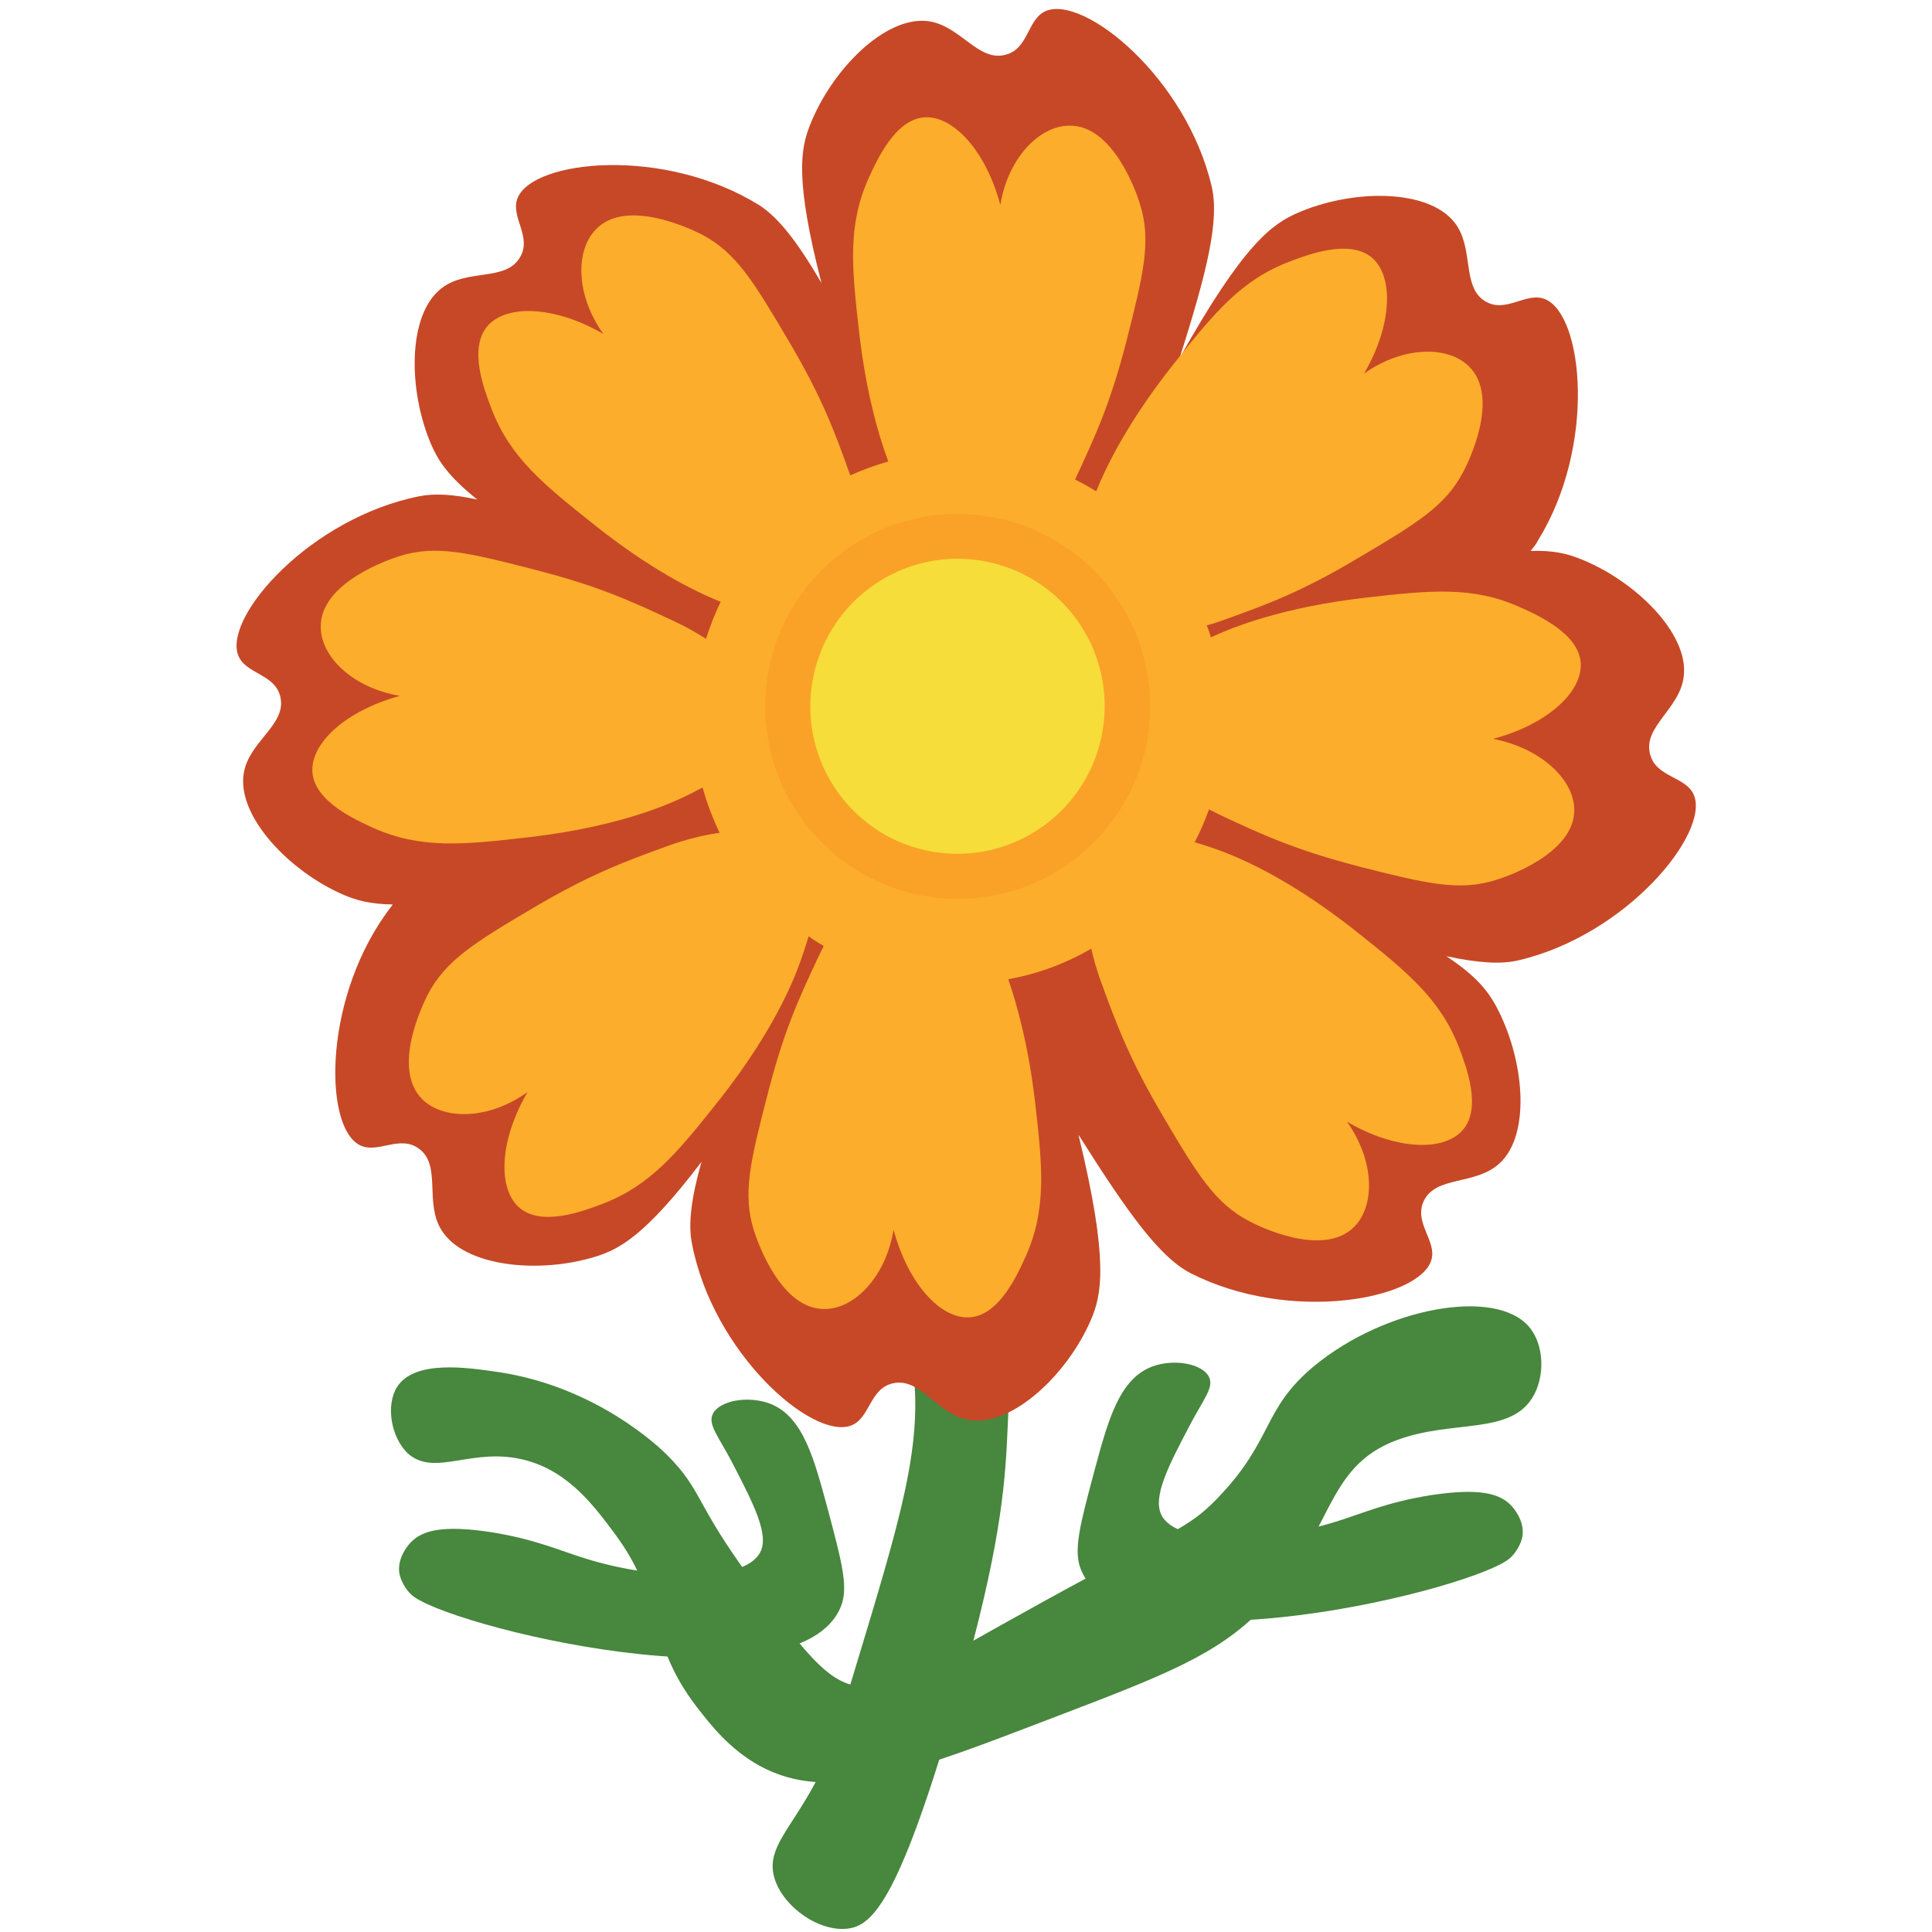
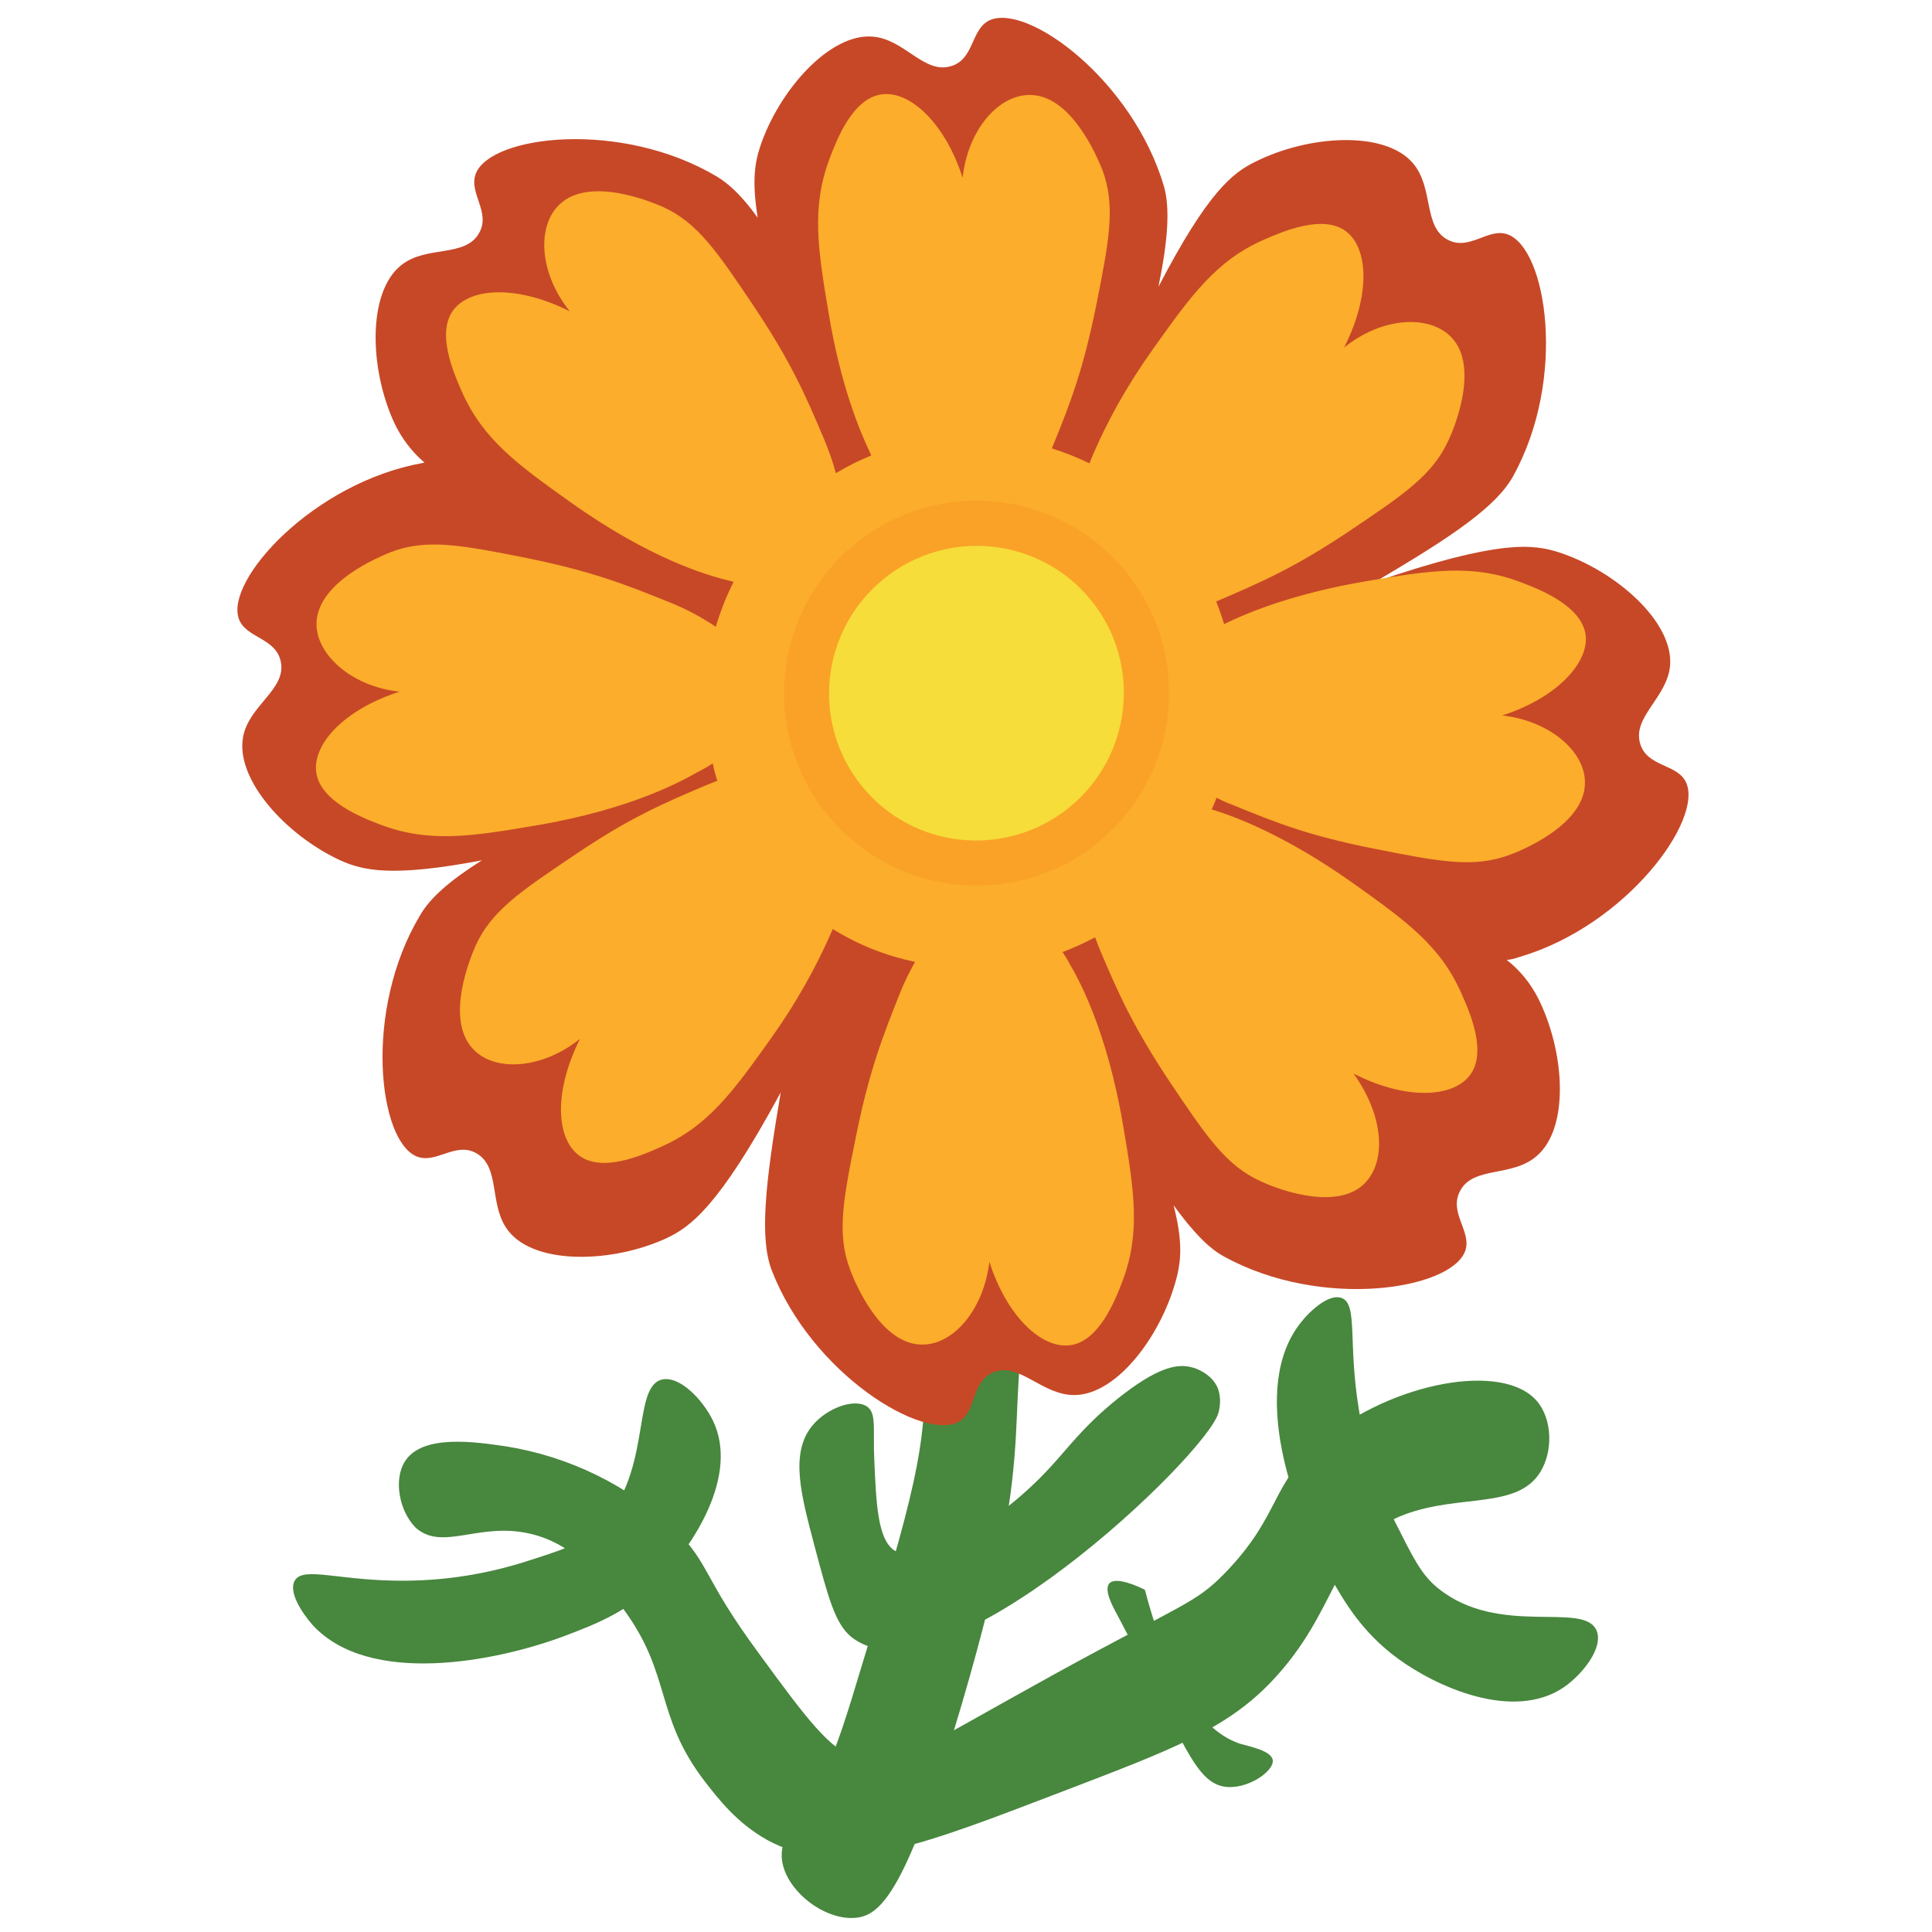
<svg xmlns="http://www.w3.org/2000/svg" version="1.1" id="Layer_1" x="0px" y="0px" viewBox="0 0 512 512" style="enable-background:new 0 0 512 512;" xml:space="preserve">
  <style type="text/css">
	.st0{fill:#48873E;}
	.st1{fill:#C74827;}
	.st2{fill:#FBAD2B;}
	.st3{fill:#FAA227;}
	.st4{fill:#F6DD39;}
</style>
-   <g id="tallo">
-     <path class="st0" d="M252.4,454.8c-14.4,49-21.3,55.5-27.7,56.3c-8,1-18-6.4-19.7-14.3c-1.5-7.1,4.2-11.8,10.7-23.7   c3.6-6.5,6.1-14.9,11.2-31.8c11.6-38.3,17.4-57.5,15.2-77.4c-2.3-21.1-9.9-28.3-4-38.5c7.2-12.4,27.8-18,34.4-11.6   c4.4,4.2,2.1,13,0.9,17.9C260.8,383.3,275.4,376.5,252.4,454.8z" />
-     <path class="st0" d="M105.2,367.6c4.6-7.3,18.6-5.2,26.8-4c26.4,3.9,43.3,20.5,44.7,21.9c9.6,9.6,7.2,12.5,22.4,33.1   c12.5,17.1,18.8,25.6,26.2,27.8c9.6,2.8,15.7-2.4,52-22.4c34.2-18.8,37.3-18.7,45.2-26.8c15.2-15.7,11.8-23.7,25.9-35.3   c18.6-15.3,47.8-20.8,56.8-10.3c4.1,4.8,4.3,13.3,0.9,18.8c-6.1,9.9-21.2,5.8-35.8,11.2c-19.6,7.2-16.8,25-35.8,44.7   c-11.9,12.3-26.1,17.7-54.6,28.6c-37.4,14.3-59.8,23.4-78.7,13c-7.9-4.4-12.8-10.7-16.6-15.6c-13.3-17.4-8.6-28.1-21.5-45.6   c-5.5-7.4-12.2-16.6-23.7-19.7c-14.1-3.8-24,4.6-31.3-1.8C103.6,380.9,102.2,372.4,105.2,367.6z" />
-     <path class="st0" d="M315,378.3c3.8-7.4,6.8-10.5,5.4-13.4c-1.8-3.6-9.5-4.9-15.2-2.7c-8.7,3.4-11.6,14.4-15.2,27.7   c-3.7,13.9-5.6,20.8-3.6,25.9c11.2,28.5,105.8,5.1,114-3.1c2.8-2.8,3.1-5.8,3.1-5.8c0.5-4.2-2.7-7.6-3.1-8c-3-3.1-8.3-4.6-21-2.7   c-12,1.9-18.3,4.9-25.5,7.1c-17.6,5.5-42,6.5-46.1-1.8C305.4,396.7,309.7,388.4,315,378.3z" />
-     <path class="st0" d="M194.3,388.1c-3.8-7.4-6.8-10.5-5.4-13.4c1.8-3.6,9.5-4.9,15.2-2.7c8.7,3.4,11.6,14.4,15.2,27.7   c3.7,13.9,5.6,20.8,3.6,25.9c-11.2,28.5-105.8,5.1-114-3.1c-2.8-2.8-3.1-5.8-3.1-5.8c-0.5-4.2,2.7-7.6,3.1-8c3-3.1,8.3-4.6,21-2.7   c12,1.9,18.3,4.9,25.5,7.1c17.6,5.5,42,6.5,46.1-1.8C203.9,406.6,199.5,398.2,194.3,388.1z" />
-   </g>
-   <path class="st1" d="M402.4,254.5c28.7-6.7,50.7-33.7,46.5-43.8c-2.1-5-10-4.6-11.6-10.8c-2-7.3,7.9-12,8.9-20.6  c1.5-11.4-13-25.6-27.7-31.3c-3.1-1.2-6.7-2.2-12.9-2c0.8-0.9,1.5-1.8,2-2.8c15.5-25.1,12-59.7,1.9-63.9c-5-2.1-10.3,3.8-15.8,0.6  c-6.5-3.8-2.9-14.1-8.2-20.9c-7.1-9.1-27.3-8.9-41.8-2.5c-6.5,2.9-14.1,8-31.1,38.4c7.4-23.2,10.6-36.7,8.5-45.5  c-6.7-28.7-33.7-50.7-43.9-46.5c-5,2.1-4.5,10-10.7,11.6c-7.3,2-12-7.8-20.6-8.9c-11.4-1.4-25.6,13-31.3,27.7  c-2.4,6.1-4,14.2,3.1,41.7c-6.3-10.8-11.4-17.4-16.6-20.7c-25.1-15.5-59.6-12-63.9-1.9c-2.1,5,3.9,10.3,0.6,15.8  c-3.8,6.5-14,2.9-20.8,8.2c-9.1,7-8.9,27.3-2.6,41.7c1.7,3.8,4.2,8,12.1,14.3c-6.3-1.4-11.3-1.7-15.3-0.9  c-28.9,5.7-51.9,31.8-48.1,42.1c1.9,5.1,9.8,4.9,11.2,11.1c1.7,7.4-8.3,11.7-9.7,20.2c-1.9,11.4,12.1,26.1,26.6,32.3  c3.1,1.3,6.6,2.4,12.9,2.5c-0.1,0.1-0.2,0.3-0.3,0.4c-18.1,23.3-18.2,58.1-8.6,63.3c4.8,2.6,10.6-2.8,15.8,1  c6.1,4.4,1.4,14.3,6,21.6c6.1,9.8,26.2,11.7,41.2,6.9c5.9-1.9,12.8-5.4,27.7-25c-2.7,9.6-3.6,16.5-2.5,21.8  c5.6,28.9,31.8,51.9,42.1,48.1c5.1-1.9,4.9-9.8,11.1-11.2c7.4-1.7,11.7,8.3,20.2,9.7c11.4,1.9,26.1-12.1,32.3-26.5  c2.8-6.5,4.9-15.4-3.3-49.1c13.3,21.1,21.6,32.5,29.7,36.7c26.3,13.4,60.5,7,63.8-3.4c1.6-5.1-4.7-9.9-2-15.7  c3.2-6.8,13.7-4.1,20.1-10c8.5-7.8,6.5-28-1-41.8c-2-3.6-4.8-7.6-13.1-13.1C391.7,255.2,397.7,255.6,402.4,254.5z M276.6,234.2  c-3.3,2.2-6.3,3.2-8.8,4c-0.4-1.3-0.8-2.5-1.2-3.6c-6.5,2.2-16.1,4.2-26,0.8c-8.8-3-11.3-8.1-16.7-7.8c-2.1,0.1-4,1-5.8,2.6  c-2.2-2.6-4.1-5.5-5.5-9c-3.5-8.6-1.4-13.8-5.1-17.7c-0.9-1-2.1-1.7-3.4-2.1c-0.2-4,0.3-8.2,1.8-12.5c1.6-4.7,3.8-7.6,5.4-10.1  c1.2,0.5,2.2,1.1,3.2,1.5c2.8-6.2,7.9-14.6,17.1-19.6c8.2-4.4,13.7-2.8,17.1-7c1.8-2.1,2.3-4.9,2-8.3c5-0.9,10.8-1.1,16.8,0.7  c8.2,2.5,11.1,6.9,15.8,7.2c-0.6,1.2-1,2.2-1.5,3.2c6.2,2.8,14.6,7.9,19.6,17.1c4,7.3,3.1,12.4,5.8,15.9c0.1,3.6-0.2,7.4-1.4,11.3  c-2.3,7.6-6.3,10.7-7.1,14.8c-2.5-0.9-4.7-1.7-6.7-2.4C289.7,219.6,285.4,228.5,276.6,234.2z" />
-   <path class="st2" d="M417.2,214.4c0.3,11.9-18.6,18.2-20.8,18.8c-9.7,3.1-18.6,0.9-36-3.5c-16.5-4.3-25.1-8.1-37-13.7  c-1-0.5-2-1-3-1.5c-1.1,3-2.3,5.9-3.8,8.7c1.1,0.3,2.3,0.7,3.5,1.1c4,1.3,18.6,6.1,39.4,22.6c13.6,10.8,22.3,18,27.2,30.8  c1.9,5,6,15.9,1,21.7c-4.9,5.8-17.6,5.5-30.7-2.1c7.2,10.2,7.5,22,2,27.7c-8.3,8.6-26-0.3-28-1.4c-9-4.7-13.8-12.5-22.9-28  c-8.6-14.6-12-23.5-16.5-35.9c-1-2.8-1.8-5.6-2.4-8.3c-6.7,3.9-14.1,6.7-22,8.1c2.5,7.3,5.4,18,7.1,32.5c2,17.3,3.1,28.5-2.5,41  c-2.2,4.9-7,15.5-14.7,16.1c-7.6,0.6-16.3-8.5-20.3-23.2c-2,12.3-10.2,20.9-18.1,21c-12,0.3-18.2-18.6-18.9-20.8  c-3.1-9.7-0.9-18.6,3.6-36c4.2-16.5,8.1-25.1,13.7-37c0.4-0.8,0.8-1.6,1.2-2.4c-1.4-0.8-2.7-1.6-4-2.6c-0.4,1.4-0.9,2.9-1.4,4.4  c-1.3,3.9-6.1,18.6-22.6,39.4c-10.8,13.6-17.9,22.3-30.8,27.2c-5,1.9-15.9,6-21.8,1c-5.8-4.9-5.5-17.6,2.1-30.7  c-10.1,7.3-22,7.5-27.7,2.1c-8.7-8.3,0.3-26,1.3-28c4.7-9,12.5-13.8,27.9-22.9c14.6-8.6,23.4-12,35.9-16.5c4.7-1.7,9.3-2.8,13.5-3.4  c-1.8-3.8-3.4-7.9-4.5-12c-0.8,0.4-1.6,0.8-2.5,1.3c-3.7,1.9-17.5,8.9-43.8,11.9c-17.3,2-28.4,3.1-41-2.5c-4.8-2.2-15.5-7-16.1-14.7  c-0.6-7.6,8.6-16.3,23.2-20.3c-12.3-2-20.9-10.2-21-18.1c-0.3-12,18.6-18.2,20.8-18.9c9.7-3.1,18.6-0.9,36,3.6  c16.4,4.2,25.1,8.1,37,13.7c3,1.4,5.8,3,8.3,4.6c1.1-3.4,2.3-6.6,3.9-9.8c-6.9-2.8-18.7-8.6-33.6-20.5  c-13.6-10.8-22.3-17.9-27.2-30.8c-1.9-5-6.1-15.9-1-21.8c4.9-5.7,17.6-5.5,30.7,2.1c-7.3-10.2-7.5-22-2-27.7c8.2-8.6,26,0.3,28,1.3  c9.1,4.7,13.8,12.5,22.9,27.9c8.7,14.7,12.1,23.5,16.5,35.9c0,0,0,0.1,0,0.1c3.3-1.5,6.6-2.7,10.1-3.7c-2.7-7.3-5.9-18.5-7.7-34.1  c-2-17.3-3.1-28.5,2.5-41c2.2-4.8,7-15.5,14.7-16.1c7.5-0.6,16.3,8.6,20.2,23.2c2-12.3,10.2-20.9,18.2-21  c11.9-0.3,18.2,18.6,18.8,20.8c3.1,9.7,0.9,18.6-3.5,36c-4.2,16.4-8.1,25-13.7,37c1.9,0.9,3.8,2,5.6,3.1c2.8-6.9,8.6-18.7,20.5-33.7  c10.8-13.6,17.9-22.3,30.8-27.2c5-1.9,15.9-6,21.8-1c5.7,4.9,5.5,17.6-2.1,30.7c10.1-7.2,22-7.5,27.7-2c8.6,8.3-0.3,26-1.4,28  c-4.7,9.1-12.5,13.8-27.9,22.9c-14.6,8.7-23.5,12.1-35.9,16.5c-1.4,0.5-2.8,1-4.2,1.3c0.4,1,0.8,2.1,1.1,3.2c6-2.8,19.2-8,40.9-10.5  c17.3-2,28.5-3.1,41,2.5c4.9,2.2,15.5,7,16.1,14.7c0.6,7.5-8.5,16.3-23.2,20.2C408.4,198.3,417,206.5,417.2,214.4z" />
-   <circle class="st3" cx="253.8" cy="187.2" r="51" />
-   <ellipse transform="matrix(0.1602 -0.9871 0.9871 0.1602 28.3012 407.7041)" class="st4" cx="253.8" cy="187.2" rx="39.1" ry="39" />
+   <path class="st0" d="M254.8,451.9c-14.4,49-21.3,55.5-27.7,56.3c-8,1-18-6.4-19.7-14.3c-1.5-7.1,4.2-11.8,10.7-23.7  c3.6-6.5,6.1-14.9,11.2-31.8c11.6-38.3,17.4-57.5,15.2-77.4c-2.3-21.1-9.9-28.3-4-38.5c7.2-12.4,27.8-18,34.4-11.6  c4.4,4.2,2.1,13,0.9,17.9C263.3,380.4,277.8,373.6,254.8,451.9z" />
+   <path class="st0" d="M107.3,387.3c4.6-7.3,18.6-5.2,26.8-4c16.8,2.7,32.3,10.3,44.7,21.9c9.6,9.6,7.2,12.5,22.4,33.1  c12.5,17.1,18.8,25.6,26.2,27.8c9.6,2.8,15.7-2.4,52-22.4c34.2-18.8,37.3-18.7,45.2-26.8c15.2-15.7,11.8-23.7,25.9-35.3  c18.6-15.3,47.8-20.8,56.8-10.3c4.1,4.8,4.3,13.3,0.9,18.8c-6.1,9.9-21.2,5.8-35.8,11.2c-19.6,7.2-16.8,25-35.8,44.7  c-11.9,12.3-26.1,17.7-54.6,28.6c-37.4,14.3-59.8,23.4-78.7,13c-7.9-4.4-12.8-10.7-16.6-15.6c-13.3-17.4-8.6-28.1-21.5-45.6  c-5.5-7.4-12.2-16.6-23.7-19.7c-14.1-3.8-24,4.6-31.3-1.8C105.7,400.4,104.3,392,107.3,387.3z" />
+   <path class="st0" d="M360.1,373.4c-2.9-17.6-0.2-27.7-4.5-29.4c-3.2-1.3-8.2,3.1-10.8,6.4c-13.9,17.3-2.3,49.7,7.4,66.9  c4.1,7.3,8.8,15.3,18.2,22.2c10.2,7.5,30.6,16.8,44.1,7.6c5-3.5,10.5-10.5,8.6-15c-3.4-7.9-25.8,1.9-42-11.2  c-4.5-3.6-6.7-8.3-11.3-17.4C365,394.1,361.7,383.9,360.1,373.4z" />
+   <path class="st0" d="M107.8,418.9c-17.8,0.2-27.4-4-29.7,0c-1.7,3,1.9,8.5,4.7,11.7c15,16.4,48.8,9.8,67.2,2.8  c7.9-3,16.5-6.3,24.7-14.6c8.9-9,21.3-27.8,14.2-42.4c-2.7-5.5-8.8-11.9-13.5-10.8c-8.3,2.1-2.1,25.8-17.4,39.8  c-4.3,3.9-9.2,5.4-18.9,8.5C129,417.1,118.4,418.8,107.8,418.9z" />
+   <path class="st0" d="M303.4,421.3c-1.6-0.8-7.6-3.6-9.4-1.7c-1.5,1.7,0.8,6,1.9,8c18,33.8,20.6,45.7,29.8,46  c5.8,0.1,11.9-4.4,11.6-7.1c-0.3-2.5-5.9-3.6-8.7-4.4C320.9,459.5,311.2,450.8,303.4,421.3z" />
+   <path class="st0" d="M231.7,387c-0.4-8.3,0.7-12.5-2-14.3c-3.4-2.2-10.7,0.5-14.5,5.2c-5.9,7.3-2.9,18.3,0.6,31.6  c3.7,13.9,5.5,20.8,9.8,24.3c23.9,19.1,94.3-48.2,97.3-59.4c0.6-2.2,0.6-4.5-0.2-6.6c-1.7-3.9-6.1-5.3-6.7-5.4  c-4.1-1.2-9.5,0.1-19.6,8.1c-9.5,7.6-13.4,13.4-18.6,18.9c-12.5,13.5-33.2,26.5-40.9,21.4C232.6,407.8,232.2,398.4,231.7,387z" />
+   <path class="st1" d="M324.4,333c25.8,14.2,60.2,8.8,63.9-1.5c1.8-5.1-4.4-10.1-1.4-15.8c3.4-6.8,13.9-3.6,20.4-9.4  c8.7-7.5,7.4-27.7,0.3-41.8c-2-3.9-4.8-7.4-8.3-10.1c1.1-0.1,2.3-0.4,3.4-0.8c28.3-8.3,48.8-36.4,44.1-46.3  c-2.3-4.9-10.2-4-12.1-10.1c-2.3-7.2,7.3-12.4,7.9-21c0.8-11.5-14.4-24.9-29.4-29.8c-6.8-2.2-15.8-3.5-48.8,7.8  c21-12.3,32.4-20.2,36.7-28.2c14.2-25.8,8.8-60.2-1.6-63.9c-5.1-1.8-10,4.4-15.7,1.5c-6.8-3.4-3.7-13.8-9.4-20.4  c-7.5-8.7-27.7-7.4-41.8-0.3c-5.9,2.9-12.5,7.9-25.6,33.1c2.5-12.2,3.1-20.6,1.5-26.5c-8.3-28.3-36.3-48.8-46.3-44.1  c-4.9,2.3-4,10.3-10.1,12.1c-7.2,2.3-12.4-7.2-20.9-7.8c-11.4-0.9-24.9,14.4-29.8,29.3c-1.3,4-2.2,8.8-0.6,18.7  c-3.8-5.3-7.3-8.8-10.8-10.9c-25.3-15.1-59.9-11-63.9-0.8c-2,5.1,4,10.2,0.9,15.7c-3.7,6.7-14,3.2-20.7,8.6  c-9,7.2-8.4,27.5-1.8,41.8c1.9,4,4.6,7.6,8,10.5c-0.1,0-0.4,0.1-0.5,0.1c-29,5.2-52.4,31.1-48.7,41.3c1.8,5.1,9.8,5,11.1,11.3  c1.6,7.4-8.5,11.6-10,20.1c-2,11.4,11.7,26.2,26,32.7c5.7,2.5,13.1,4.5,37.3-0.1c-8.4,5.3-13.7,9.9-16.4,14.6  c-15.1,25.3-11,59.9-0.8,63.9c5.1,2,10.2-4,15.7-0.9c6.6,3.7,3.2,14,8.6,20.7c7.2,9,27.5,8.4,41.7,1.9c6.4-3,13.9-8.2,30.4-38.7  c-4.2,24.6-5.6,38.6-2.4,47.1c10.6,27.5,40.3,45.6,49.7,40.1c4.6-2.7,3.1-10.5,9-13c6.9-2.9,12.9,6.1,21.6,6  c11.5-0.1,23.5-16.5,27.2-31.8c0.9-4,1.5-8.9-1-18.5C316.1,326.4,320.3,330.8,324.4,333z M244.4,233.9c-3.2-0.5-6.3-1.5-9.2-2.9  c0.6-1.2,1.1-2.4,1.5-3.5c-6.3-2.7-14.8-7.6-19.9-16.8c-4.5-8.1-3-13.6-7.2-17c-1.7-1.3-3.9-2-6.1-1.9c0.1-3.5,0.7-7,1.9-10.4  c3.1-8.7,8.2-11.2,8-16.6c0-1.4-0.4-2.7-1.1-3.8c2.7-3.3,6-6.1,9.7-8.1c3.4-1.8,7-3.1,10.8-3.9c0.6,1.2,0.9,2.3,1.4,3.3  c6.2-2.7,15.6-5.6,25.8-3.1c9,2.2,12.1,7.1,17.4,6.2c2.7-0.4,5-2.1,7-4.8c4.9,2.9,9,6.9,12,11.7c4.4,7.3,3.6,12.5,6.9,15.9  c-1.3,0.5-2.2,1-3.3,1.4c2.7,6.2,5.6,15.6,3.1,25.8c-1.9,8.1-6,11.3-6.3,15.7c-2.4,2.9-5.3,5.5-8.6,7.5c-6.8,4.1-11.8,3.8-15.2,6.3  c-1.3-2.3-2.4-4.4-3.4-6.3C264,231.9,254.8,235.6,244.4,233.9L244.4,233.9z" />
+   <path class="st2" d="M362.2,313c-7.7,9-26,1.1-28,0.1c-9.3-4.2-14.4-11.8-24.4-26.7c-9.4-14.2-13.3-22.8-18.4-34.9l-1.2-3.1  c-2.8,1.5-5.7,2.8-8.6,3.9c0.6,1,1.3,2,1.9,3.2c2.1,3.6,9.8,17,14.2,43.1c2.9,17.1,4.6,28.3-0.3,41.1c-1.9,5-6.2,15.8-13.8,16.8  s-16.8-7.7-21.4-22.1c-1.5,12.4-9.1,21.4-17,21.9c-11.9,0.9-19.1-17.6-19.9-19.8c-3.6-9.5-1.9-18.5,1.7-36.1  c3.4-16.6,6.8-25.5,11.7-37.7c1.1-2.7,2.4-5.3,3.8-7.8c-7.7-1.6-15.1-4.5-21.8-8.7c-4.4,10.2-9.9,19.9-16.4,29  c-10.1,14.2-16.7,23.3-29.3,28.8c-4.9,2.2-15.6,6.9-21.7,2.1s-6.4-17.2,0.4-30.8c-9.7,7.8-21.6,8.7-27.5,3.5  c-9.1-7.8-1.1-26-0.2-28.1c4.2-9.3,11.8-14.4,26.7-24.4c14.1-9.5,22.8-13.3,34.9-18.4l2.5-1c-0.5-1.5-0.9-3-1.2-4.6  c-1.2,0.8-2.6,1.6-4,2.3c-3.6,2-17,9.8-43.1,14.2c-17.1,2.9-28.2,4.6-41.1-0.3c-5-1.9-15.8-6.2-16.9-13.8c-1-7.7,7.7-16.8,22.1-21.4  c-12.3-1.3-21.3-9.2-22-17c-0.9-12,17.6-19.1,19.7-20c9.5-3.6,18.5-1.9,36.1,1.6c16.6,3.4,25.4,6.7,37.7,11.7  c4.3,1.7,8.4,3.9,12.3,6.5c1.2-4.1,2.8-8.1,4.7-11.9c-0.9-0.2-1.7-0.5-2.7-0.7c-4-1.1-19-5.1-40.5-20.4  C137,123,128,116.4,122.4,103.8c-2.1-4.8-6.9-15.6-2.2-21.7s17.3-6.4,30.8,0.4c-7.8-9.7-8.7-21.5-3.5-27.5c7.8-9.1,26-1.1,28.1-0.2  C184.9,59,190,66.6,200,81.5c9.4,14.1,13.3,22.8,18.4,34.9c1.2,2.9,2.3,5.9,3.1,9c3-1.8,6.2-3.4,9.4-4.7  c-3.2-6.7-8.2-18.9-11.3-37.7c-2.9-17.1-4.6-28.2,0.3-41.1c1.9-5,6.1-15.9,13.8-16.9c7.5-1,16.8,7.7,21.4,22.1  c1.4-12.5,9.1-21.4,17-21.9c11.9-0.9,19.1,17.6,20,19.7c3.6,9.6,1.9,18.5-1.6,36.1c-3.4,16.7-6.7,25.6-11.7,37.7l-0.1,0.1  c3.4,1.1,6.8,2.4,10,4c4.4-10.8,10.2-21,17-30.5C315.8,78.1,322.4,69,335,63.5c4.8-2.1,15.6-6.8,21.7-2.2s6.4,17.3-0.5,30.8  c9.7-7.8,21.5-8.7,27.6-3.5c9.1,7.7,1.1,26,0.1,28c-4.2,9.3-11.8,14.4-26.7,24.4c-14.1,9.4-22.7,13.2-34.9,18.4c0.8,2,1.5,4,2.1,6  c6.7-3.3,18.9-8.2,37.8-11.4c17.1-2.9,28.2-4.6,41.1,0.4c5,1.9,15.8,6.2,16.9,13.8c1,7.4-7.7,16.8-22.1,21.4  c12.3,1.4,21.4,9.1,21.9,17c0.9,11.9-17.6,19.1-19.8,19.9c-9.6,3.6-18.5,1.9-36.1-1.6c-16.7-3.3-25.6-6.7-37.7-11.7  c-1.4-0.5-2.7-1.1-4-1.8c-0.4,1.1-0.8,2.1-1.3,3.1c6.3,1.9,19.6,6.9,37.4,19.5c14.2,10.1,23.3,16.7,28.8,29.3  c2.2,4.9,6.9,15.6,2.2,21.7c-4.6,6-17.2,6.5-30.8-0.5C366.5,295.3,367.4,307,362.2,313z" />
+   <circle class="st3" cx="258.8" cy="183.7" r="51" />
+   <ellipse transform="matrix(0.7788 -0.6273 0.6273 0.7788 -58.0147 202.981)" class="st4" cx="258.8" cy="183.7" rx="39.1" ry="39" />
</svg>
